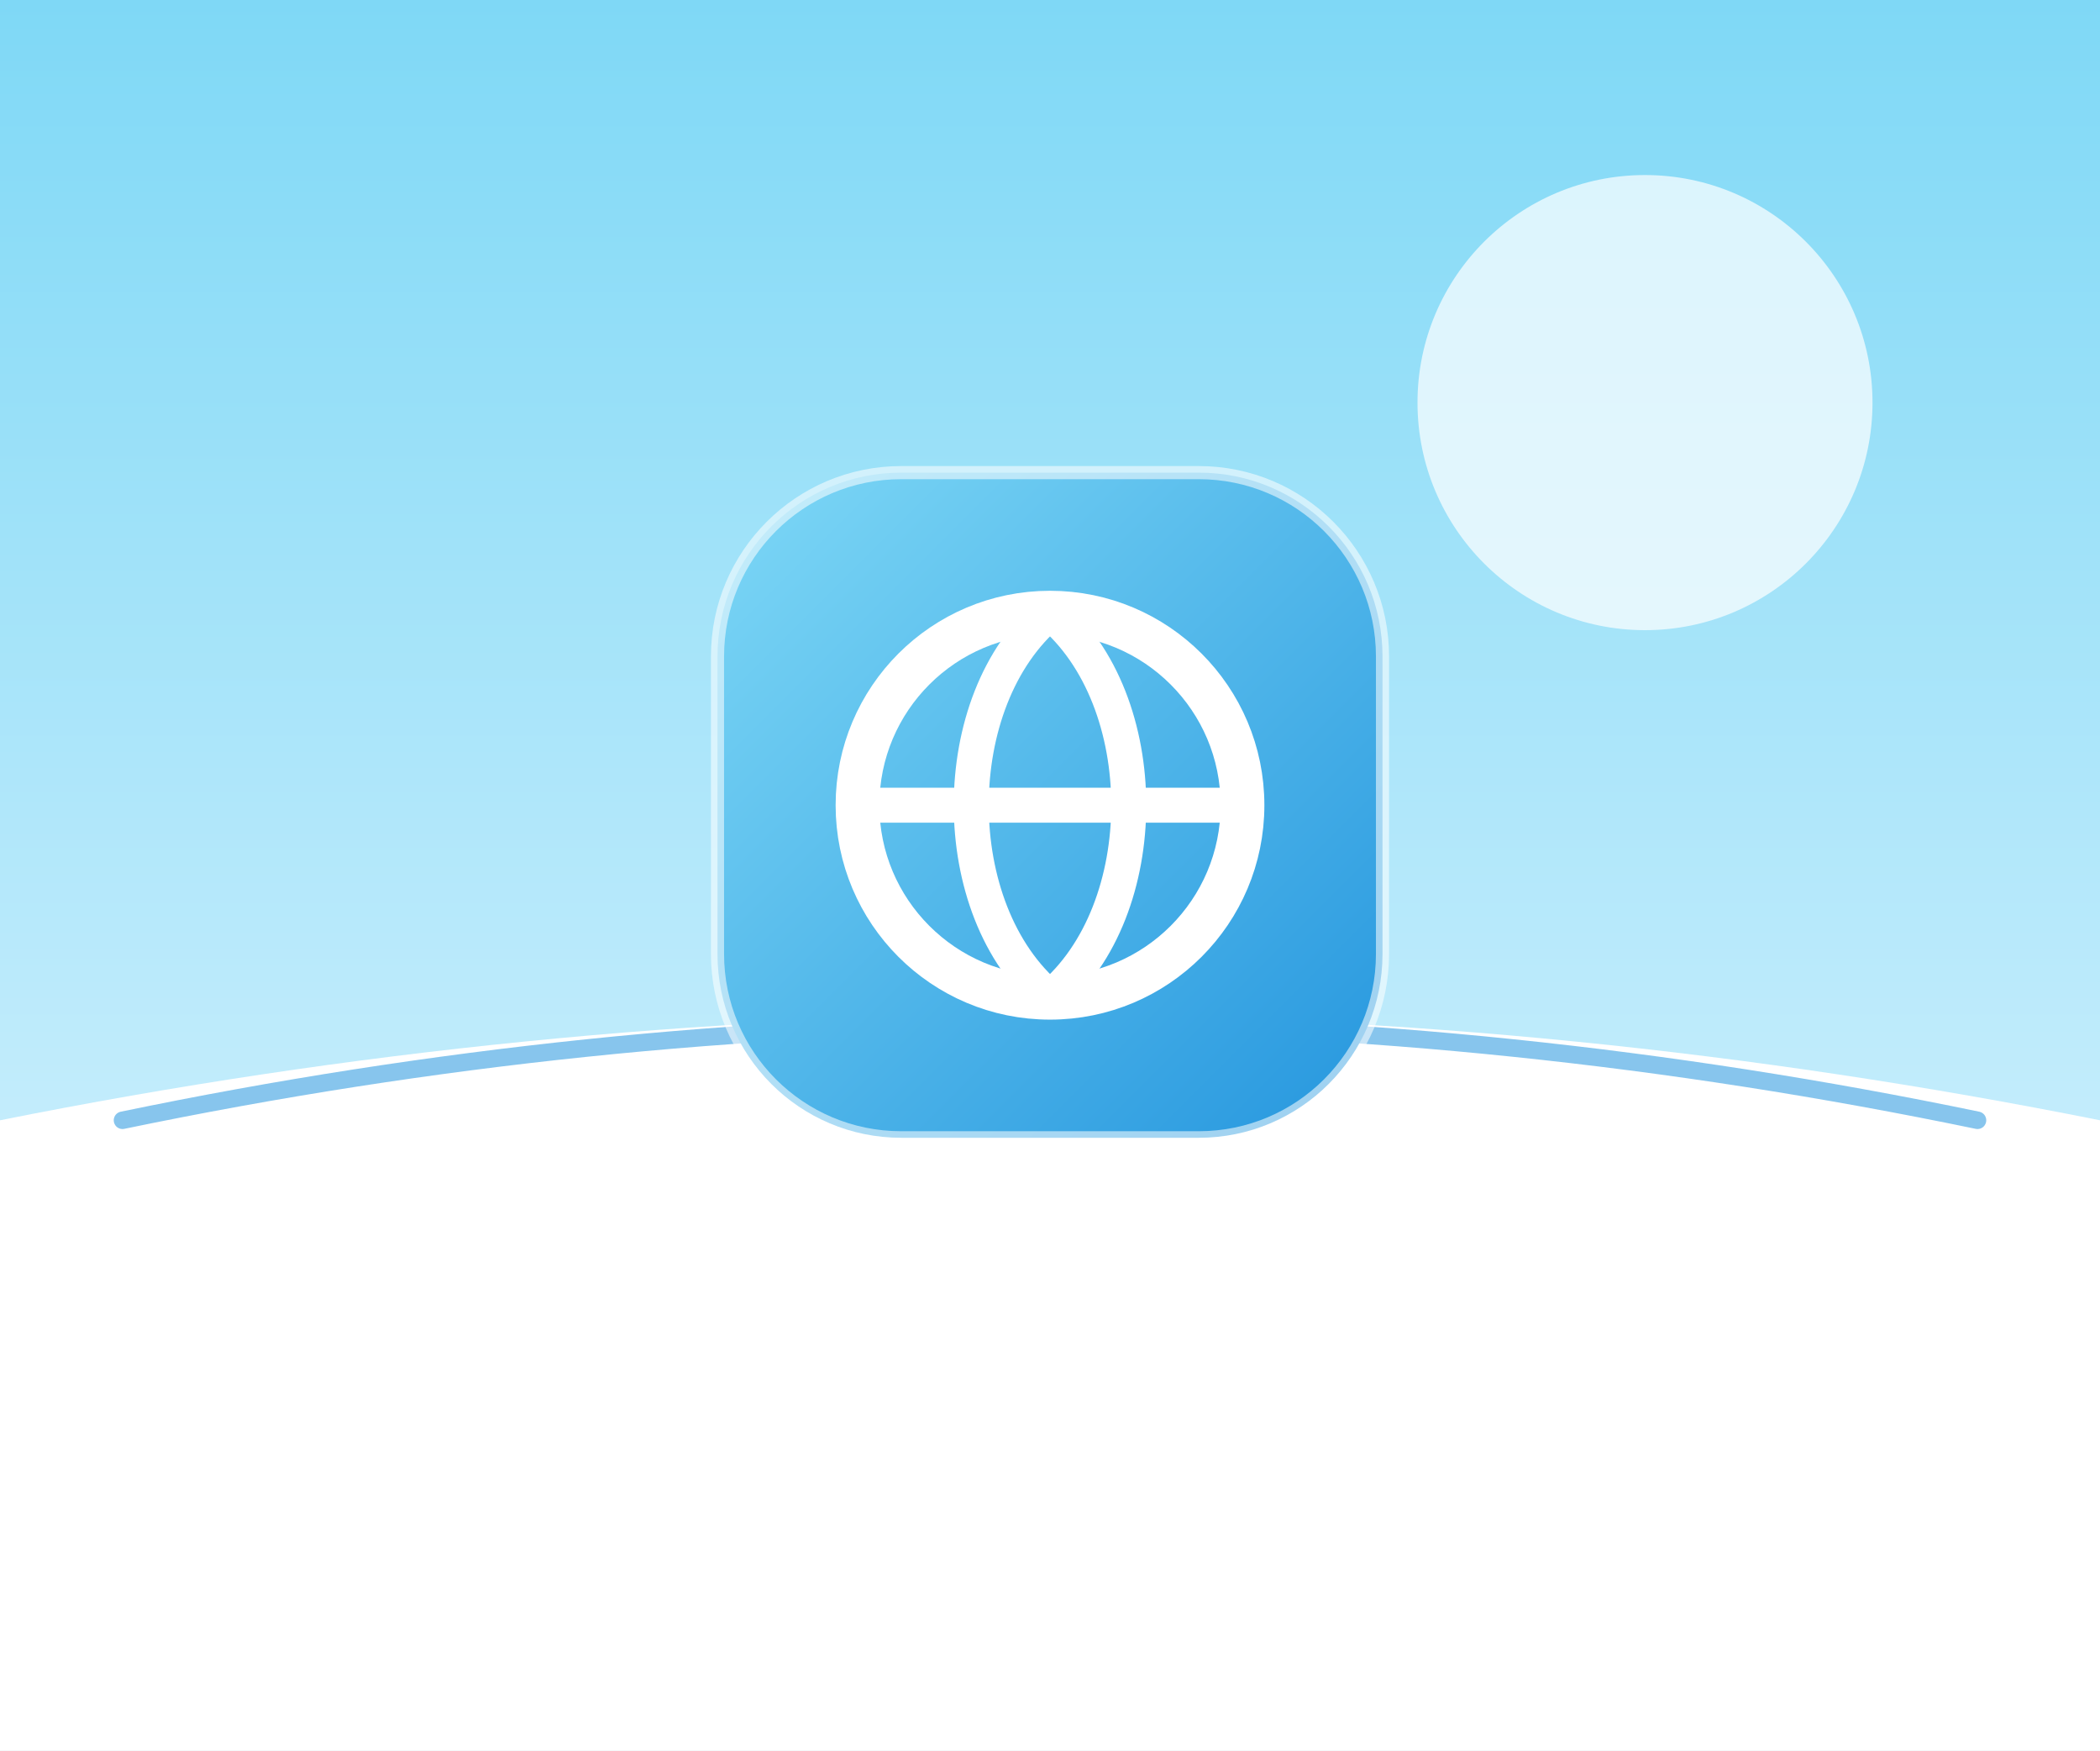
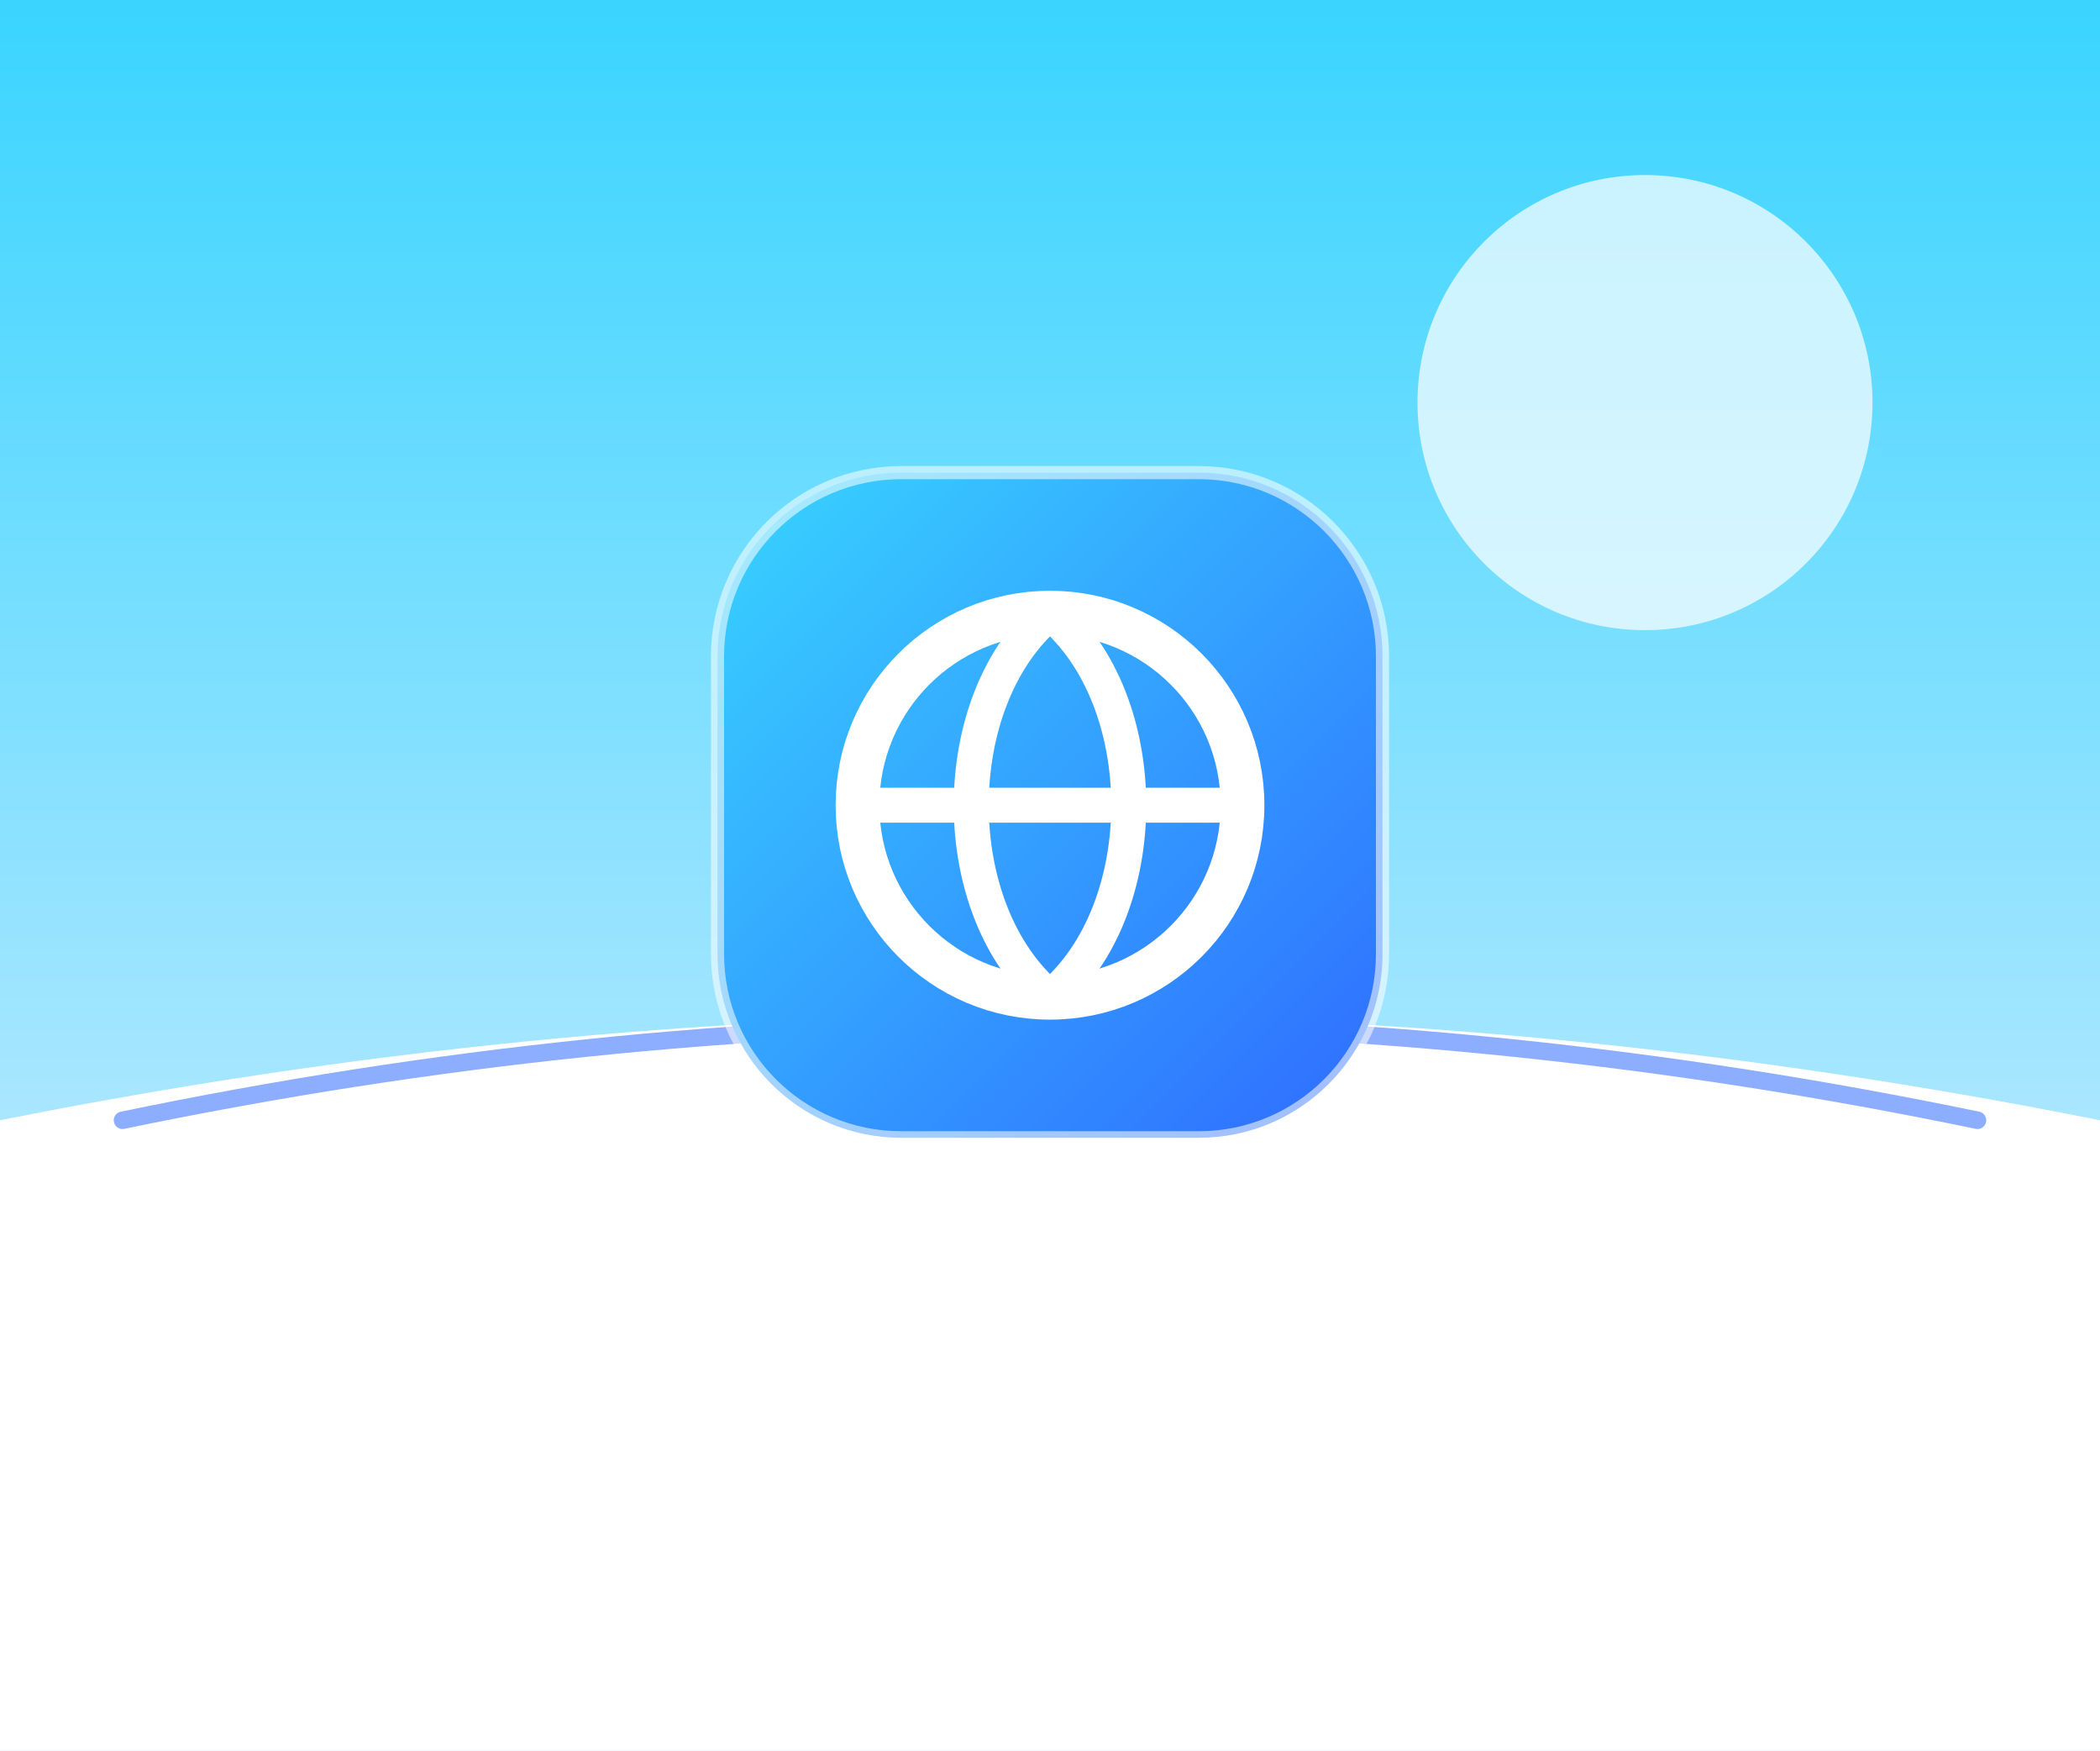
<svg xmlns="http://www.w3.org/2000/svg" viewBox="0 0 240 200">
  <defs>
    <linearGradient id="s" x1="0" y1="0" x2="0" y2="1">
-       <stop offset="0" stop-color="#7ED8F6" />
-       <stop offset="1" stop-color="#EAF8FF" />
+       <stop offset="0" stop-color="#38D4FF" />
+       <stop offset="1" stop-color="#EAF1FF" />
    </linearGradient>
    <linearGradient id="m" x1="0" y1="0" x2="1" y2="1">
-       <stop offset="0" stop-color="#7ED8F6" />
-       <stop offset="1" stop-color="#2596DE" />
+       <stop offset="0" stop-color="#38D4FF" />
+       <stop offset="1" stop-color="#2F6BFF" />
    </linearGradient>
  </defs>
  <rect width="240" height="200" fill="url(#s)" />
  <circle cx="188" cy="46" r="26" fill="#fff" opacity=".7" />
  <path d="M0 128 Q120 104 240 128 V200 H0Z" fill="#fff" />
-   <path d="M14 128 Q120 106 226 128" fill="none" stroke="#2596DE" stroke-width="2" stroke-linecap="round" opacity=".55" />
+   <path d="M14 128 Q120 106 226 128" fill="none" stroke="#2F6BFF" stroke-width="2" stroke-linecap="round" opacity=".55" />
  <g transform="translate(120 92)">
    <rect x="-38" y="-38" width="76" height="76" rx="21" fill="url(#m)" />
    <rect x="-38" y="-38" width="76" height="76" rx="21" fill="none" stroke="#fff" stroke-opacity=".55" stroke-width="1.5" />
    <circle r="22" fill="none" stroke="#fff" stroke-width="5" />
    <path d="M-22 0h44M0 -22c-12 10-12 34 0 44M0 -22c12 10 12 34 0 44" fill="none" stroke="#fff" stroke-width="4" />
  </g>
</svg>
